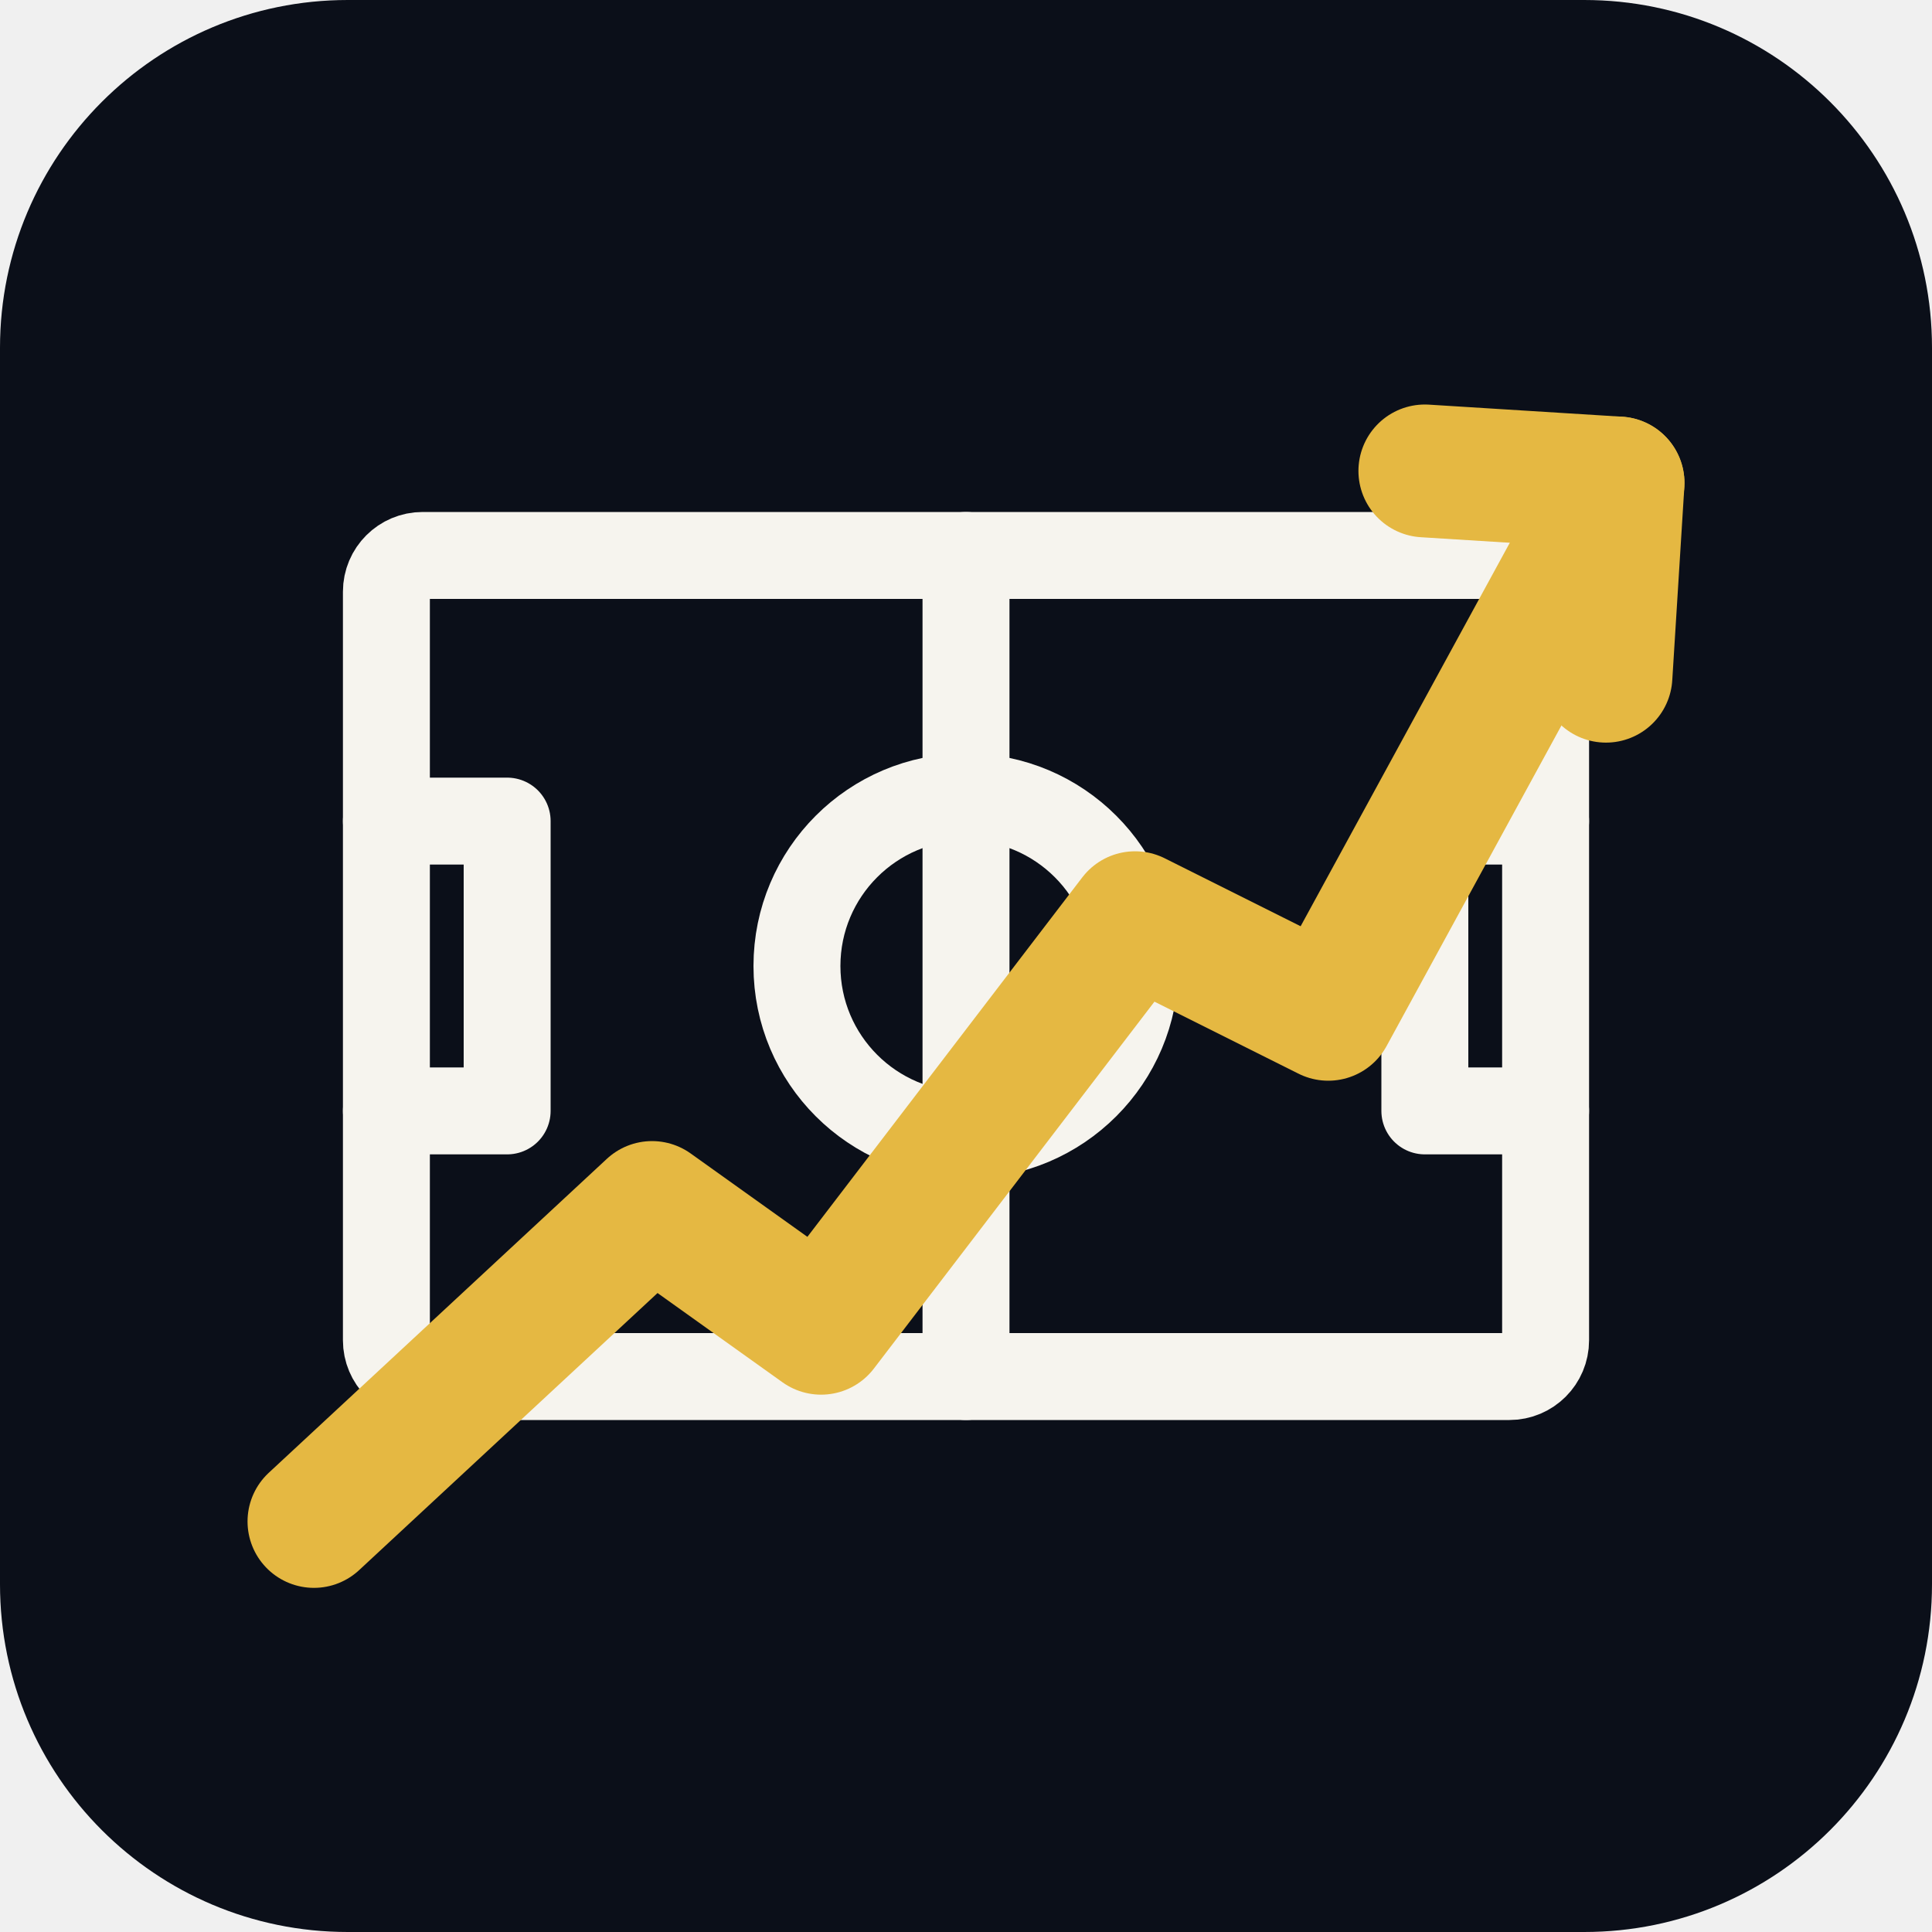
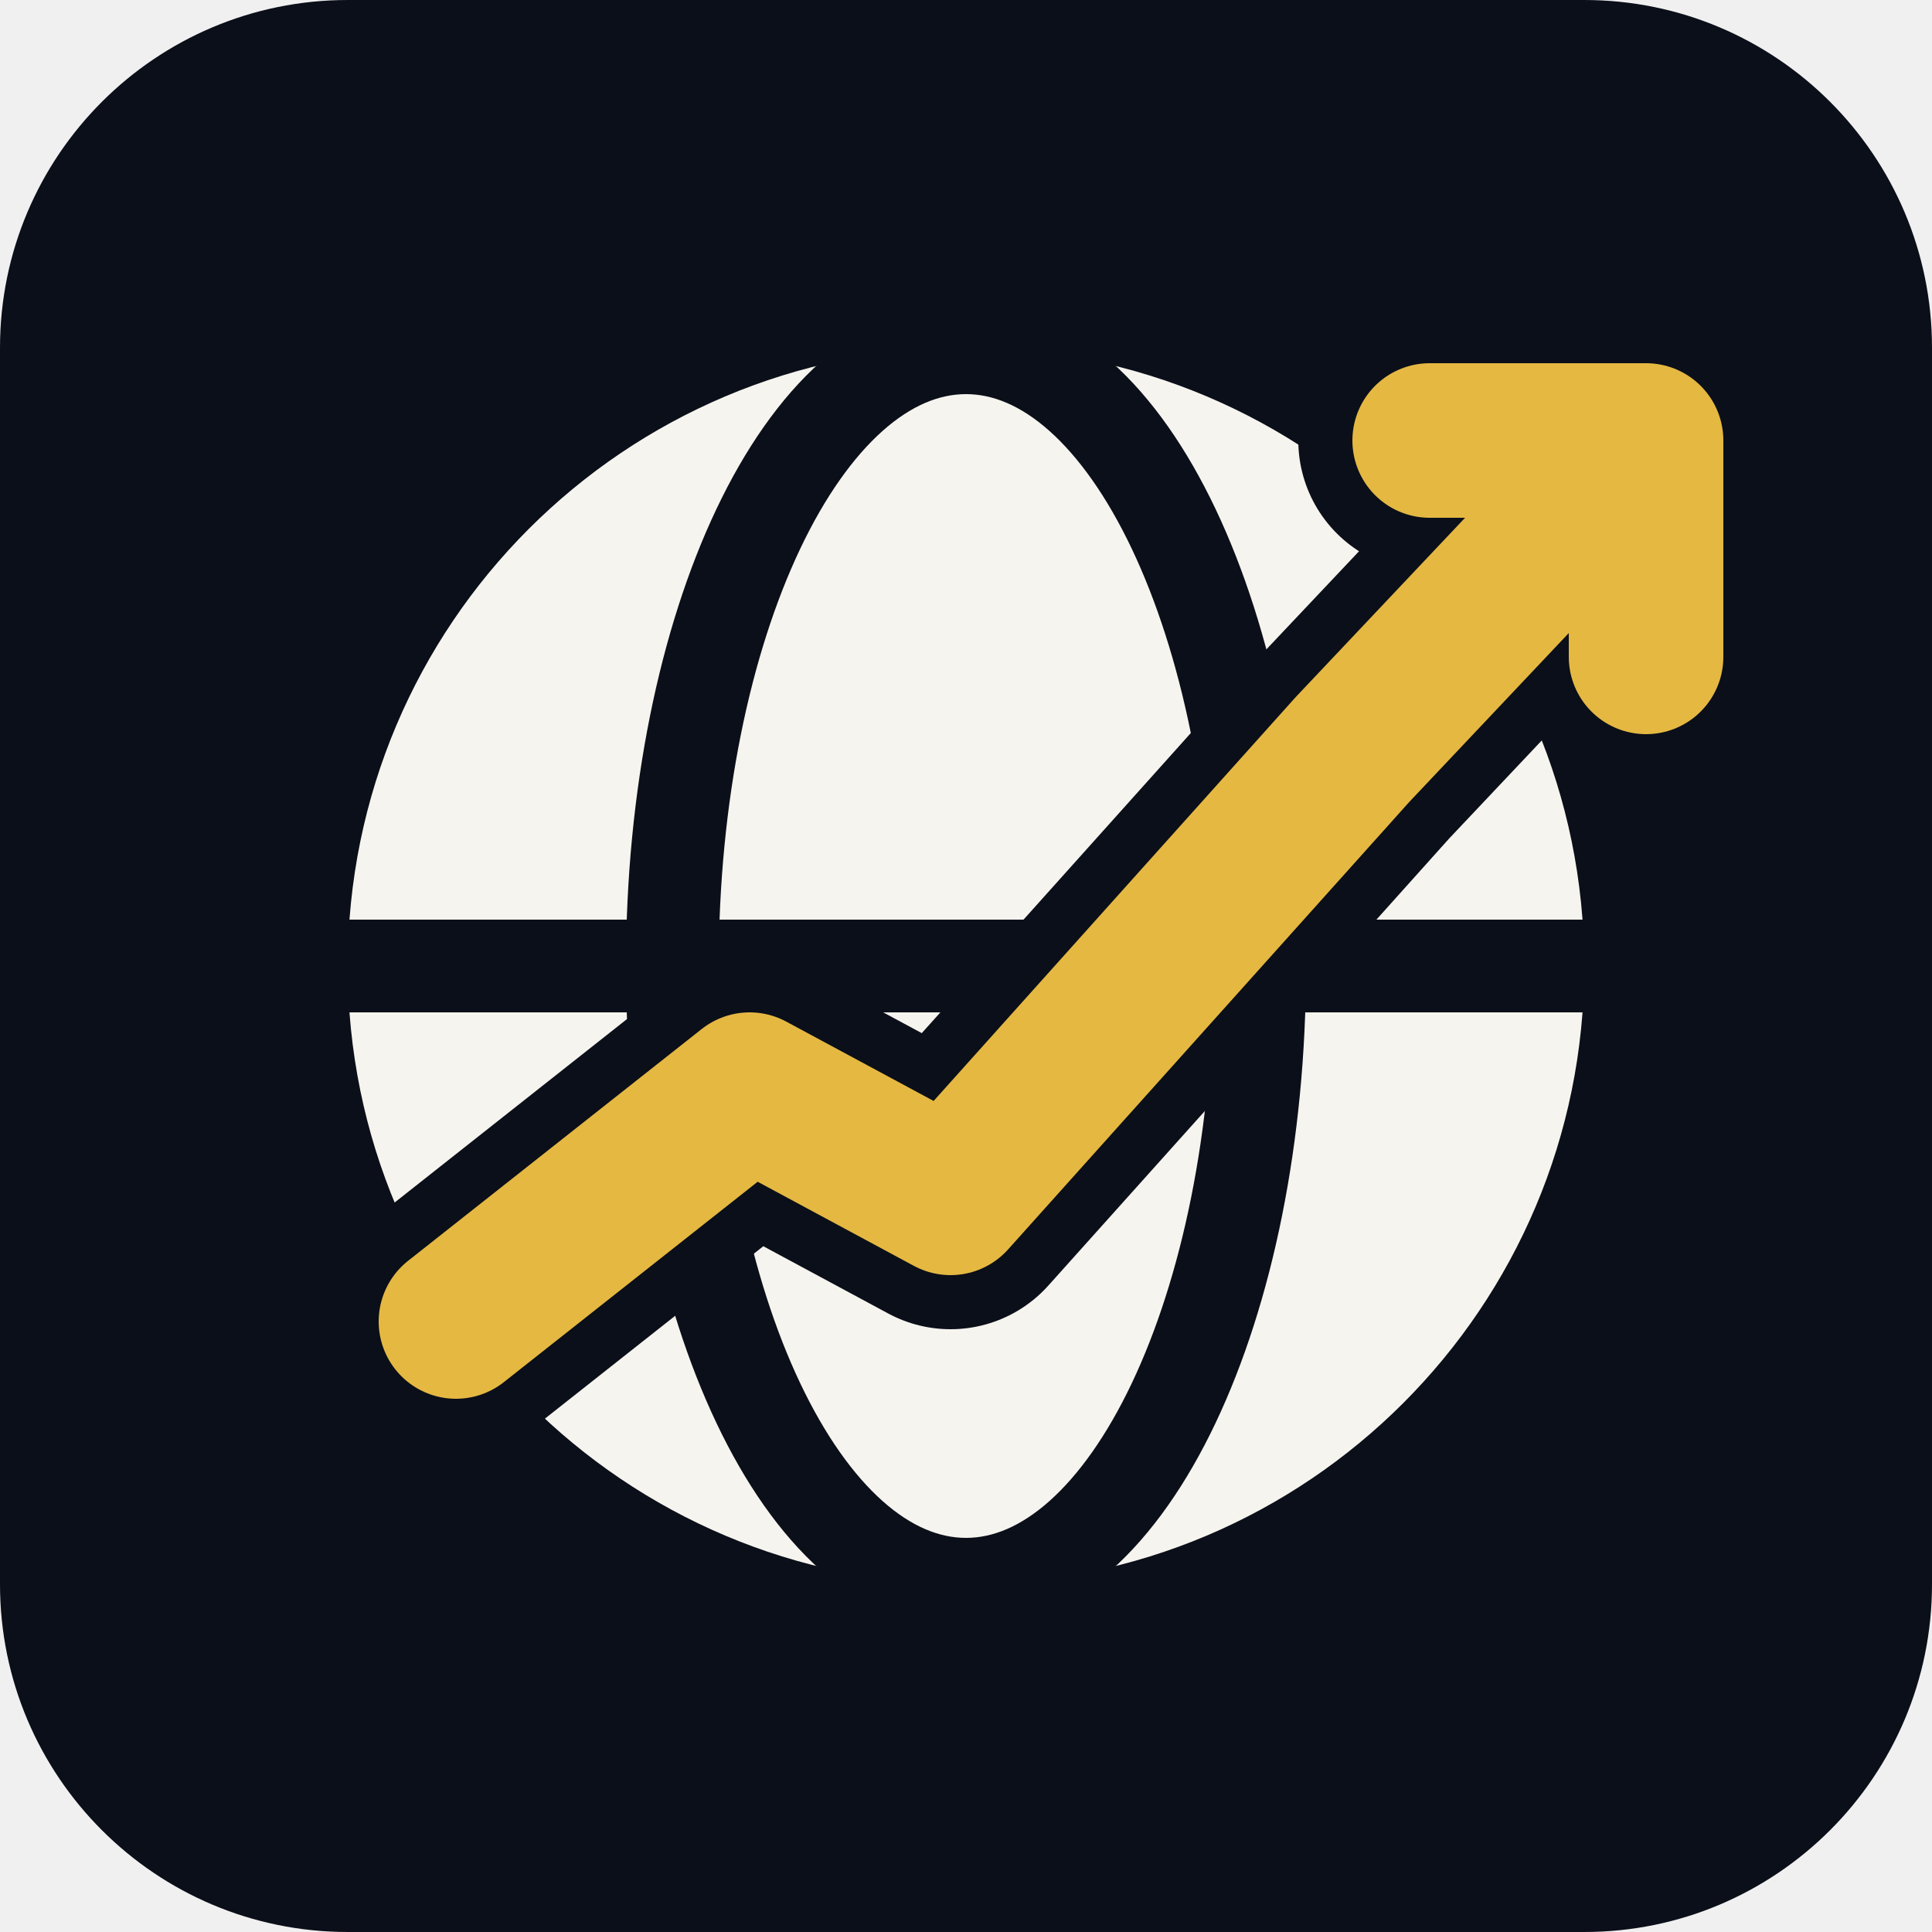
<svg xmlns="http://www.w3.org/2000/svg" viewBox="0 0 64 64" width="64" height="64" role="img" aria-labelledby="t">
  <rect width="64" height="64" rx="11.52" fill="#0B0F19" />
-   <g transform="translate(6.4 6.4) scale(0.8)">
-     <g fill="none" stroke-linecap="round" stroke-linejoin="round">
-       <rect x="8" y="15" width="48" height="34" rx="1.5" stroke="#F6F4EE" stroke-width="3.6" />
-       <path d="M32 15V49" stroke="#F6F4EE" stroke-width="3.6" />
-       <circle cx="32" cy="32" r="7" stroke="#F6F4EE" stroke-width="3.6" />
-       <path d="M8 26h5v12H8M56 26h-5v12h5" stroke="#F6F4EE" stroke-width="3.6" />
-       <path d="M5 55L19 42l7 5L39 30l8 4L59 12" stroke="#E5B842" stroke-width="5.5" />
-       <path d="M51 11.5L59 12l-.5 8" stroke="#E5B842" stroke-width="5.5" />
-     </g>
+   <g transform="translate(6.4 6.4) scale(0.256)">
+     <defs>
+       <mask id="tile" maskUnits="userSpaceOnUse" x="0" y="0" width="200" height="200">
+         <rect width="200" height="200" fill="#fff" />
+         <g fill="none" stroke="#000" stroke-linecap="round" stroke-linejoin="round">
+           <ellipse cx="100" cy="100" rx="38" ry="80" stroke-width="12" />
+           <path d="M20 100H180" stroke-width="12" />
+           <path d="M34 146L72 116L98 130L150 72L184 36M160 32H188V60" stroke-width="34" />
+         </g>
+       </mask>
+     </defs>
+     <circle cx="100" cy="100" r="80" fill="#F6F4EE" mask="url(#tile)" />
+     <path d="M34 146L72 116L98 130L150 72L184 36M160 32H188V60" fill="none" stroke="#E5B842" stroke-width="20" stroke-linecap="round" stroke-linejoin="round" />
  </g>
</svg>
